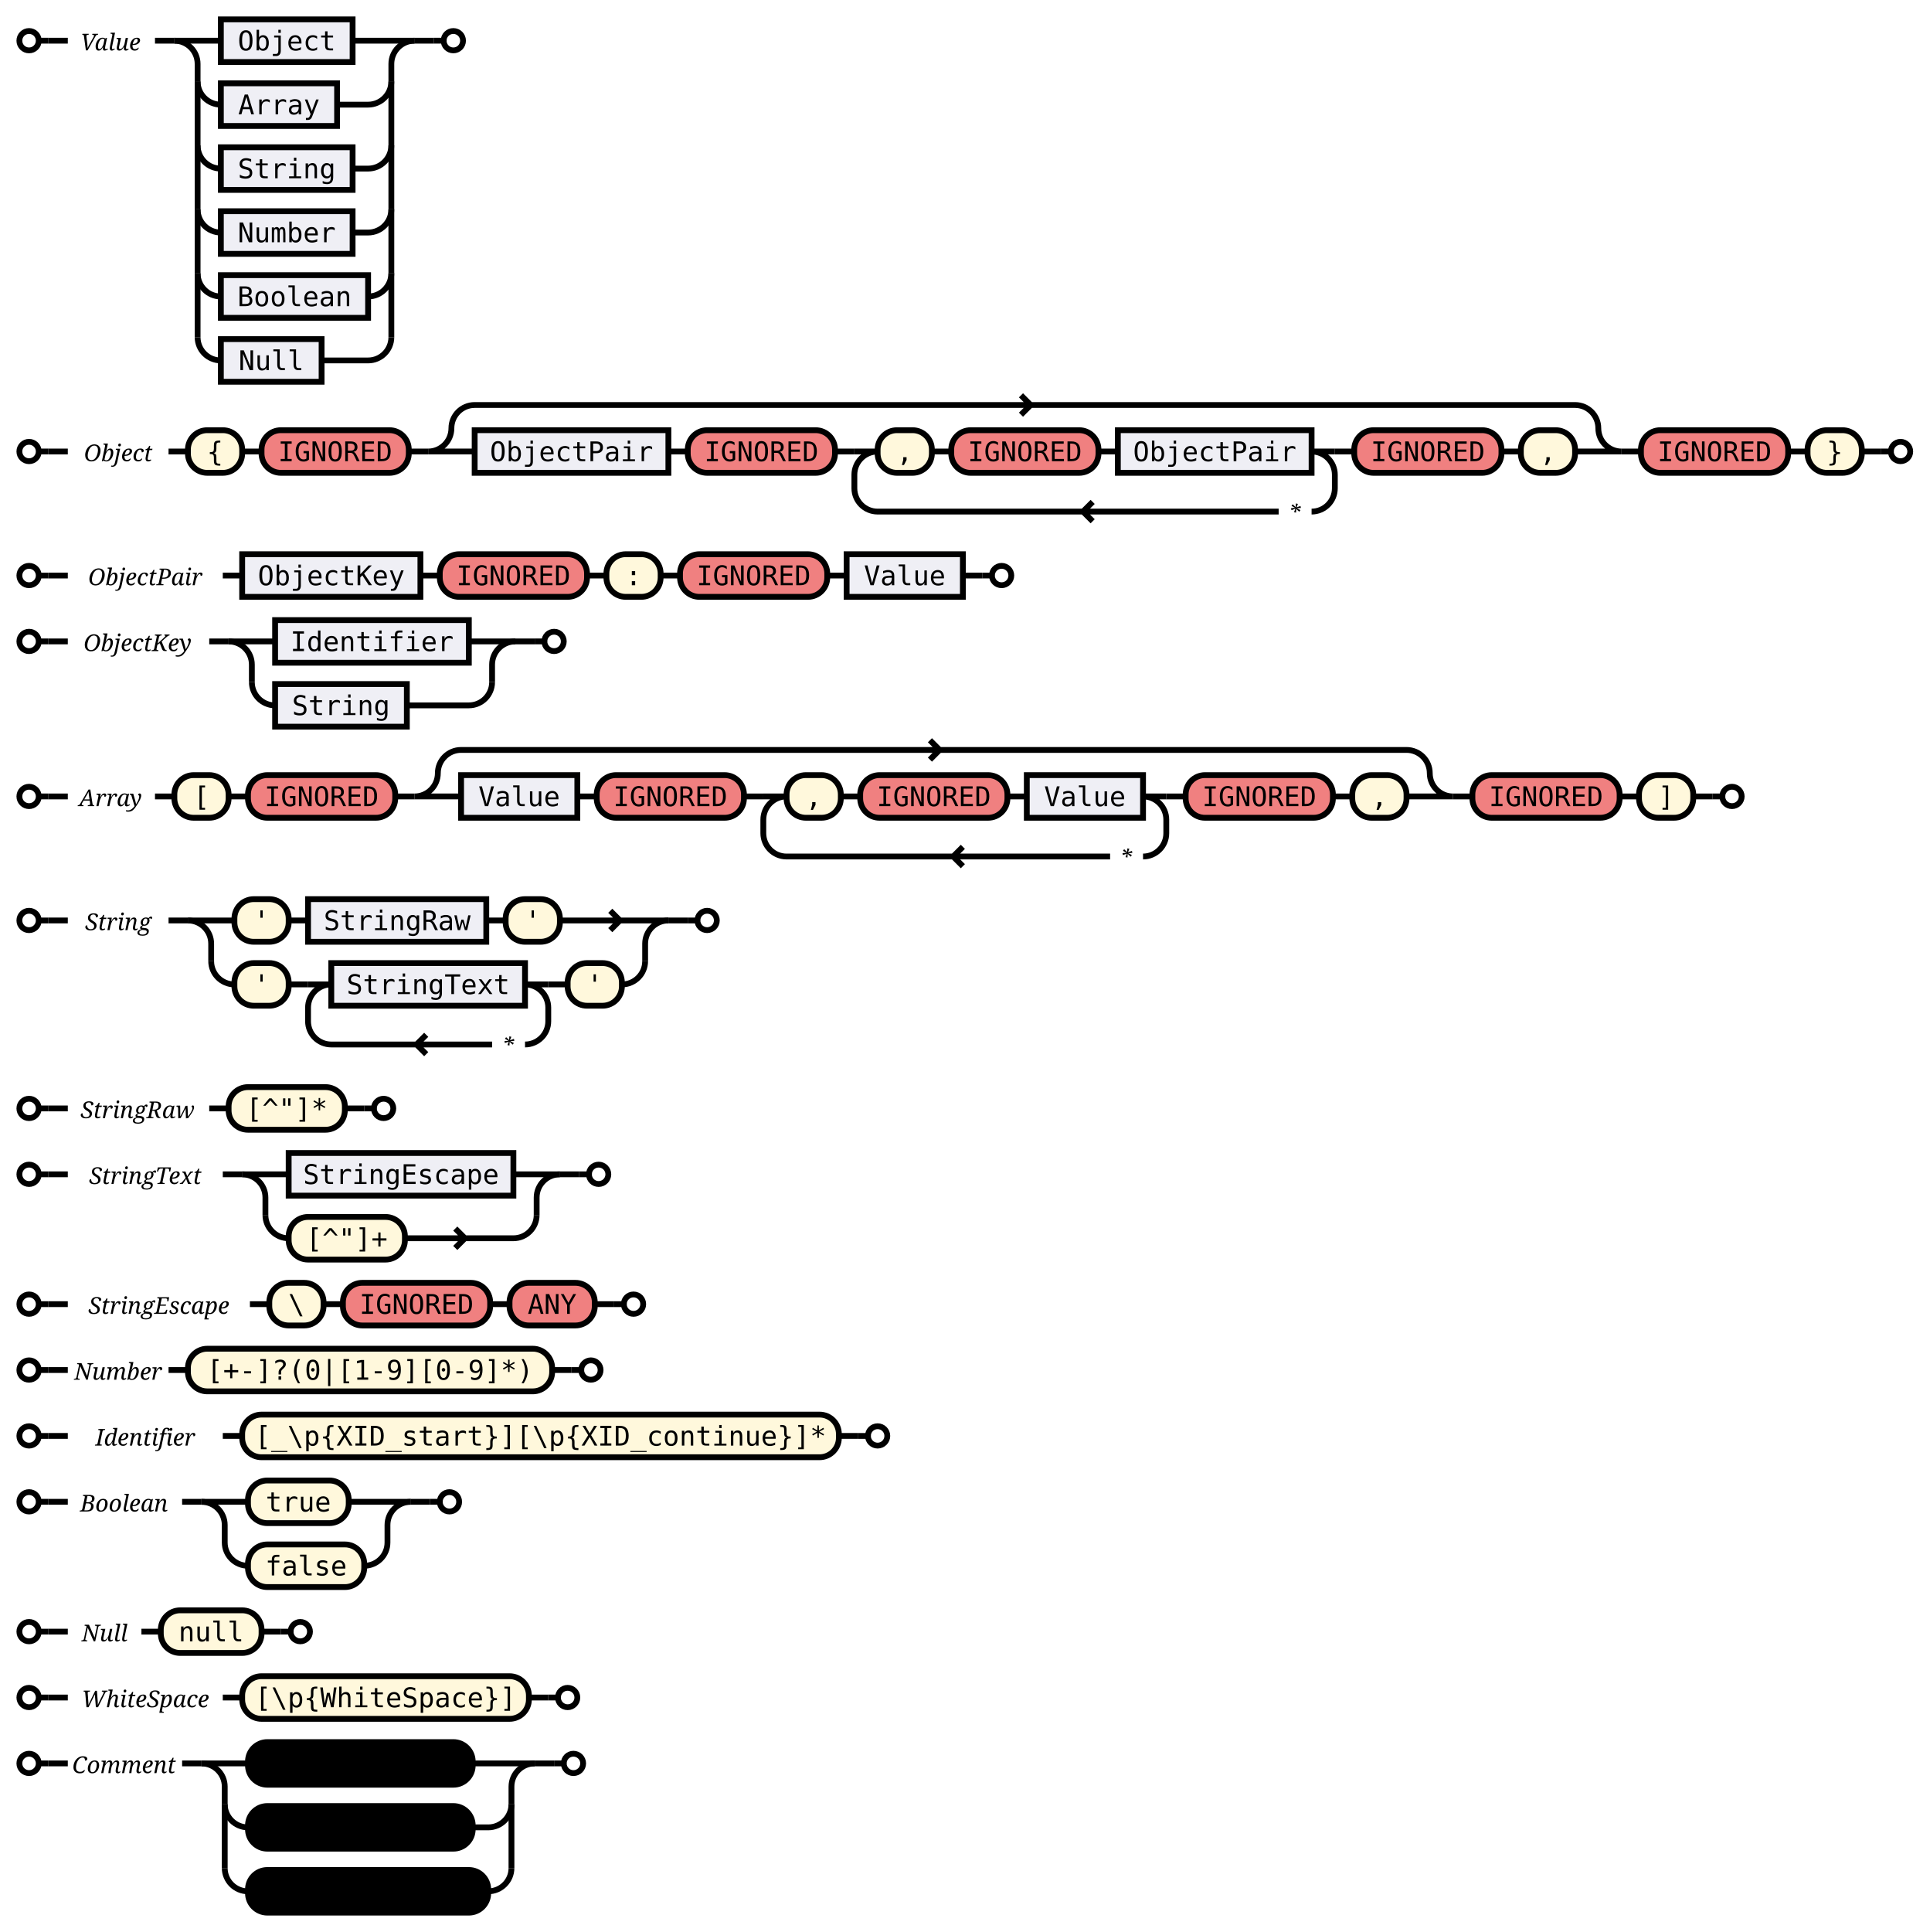
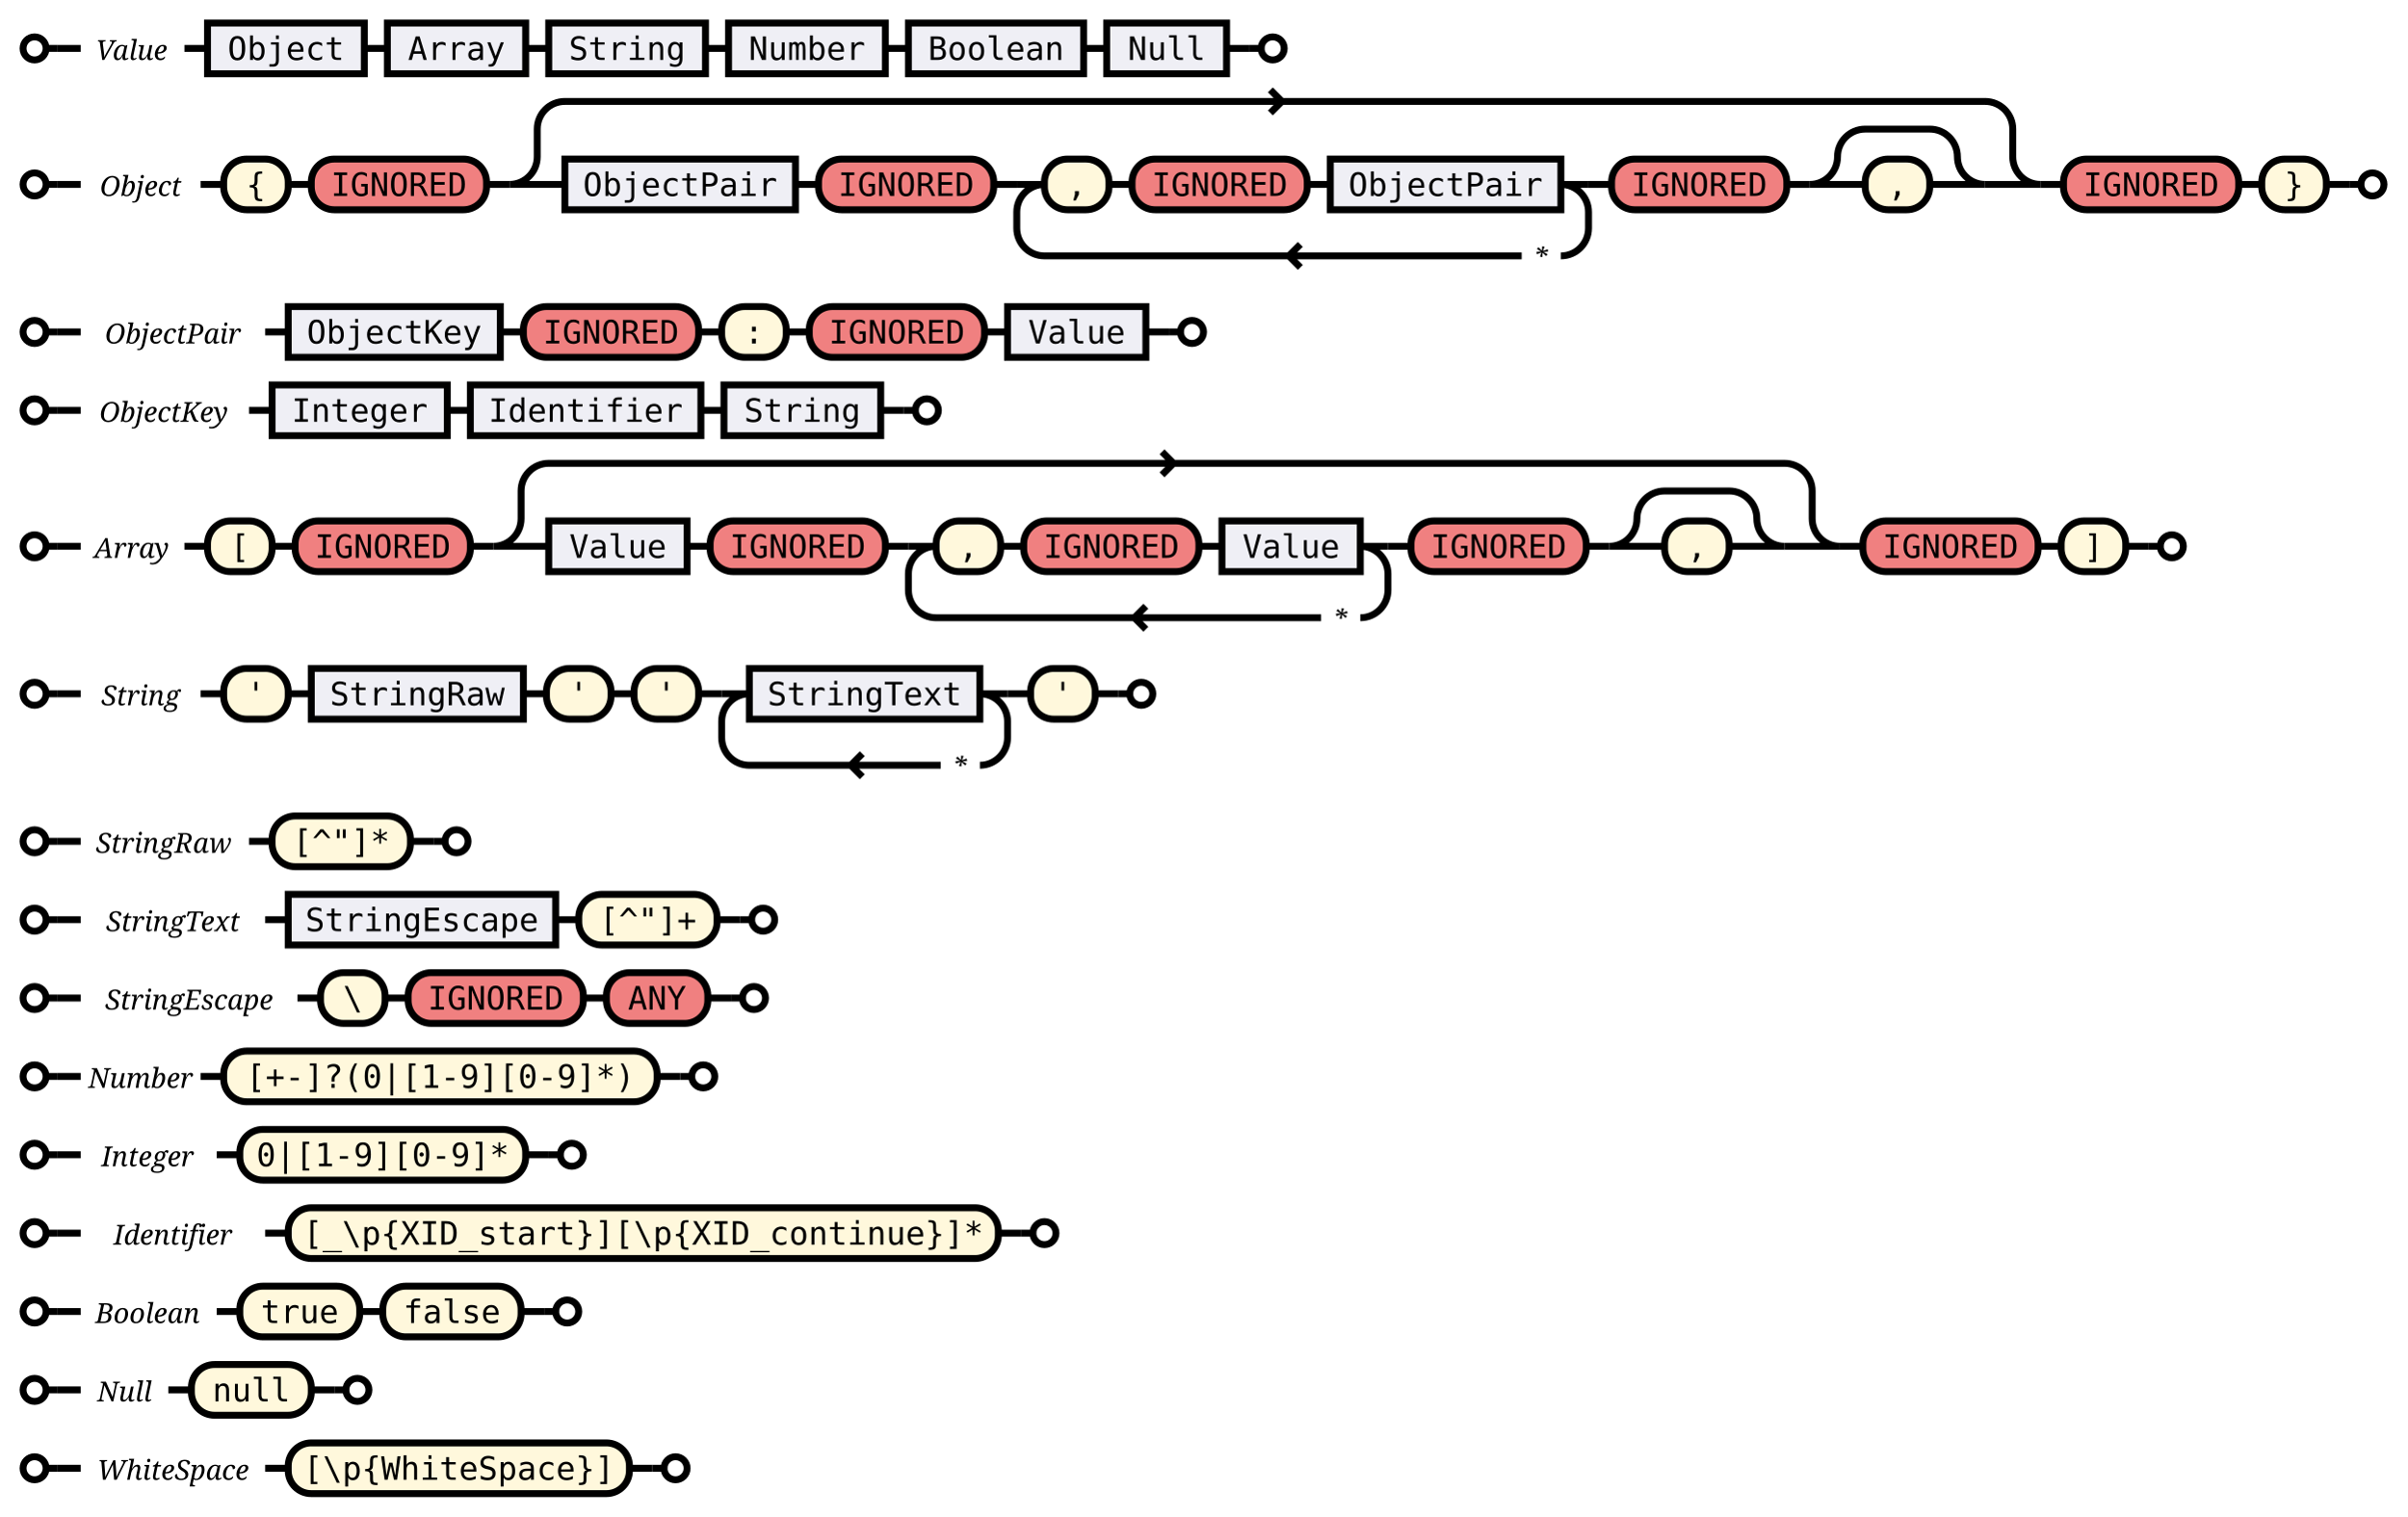
- <svg xmlns="http://www.w3.org/2000/svg" xmlns:xlink="http://www.w3.org/1999/xlink" class="railroad" viewBox="0 0 996 997">
+ <svg xmlns="http://www.w3.org/2000/svg" xmlns:xlink="http://www.w3.org/1999/xlink" class="railroad" viewBox="0 0 1044 658">
  <style type="text/css">
svg.railroad {
    background-color: hsl(30, 20%, 95%);
    background-size: 15px 15px;
    background-image: linear-gradient(to right, rgba(30, 30, 30, .05) 1px, transparent 1px),
    linear-gradient(to bottom, rgba(30, 30, 30, .05) 1px, transparent 1px);
}

svg.railroad path {
    stroke-width: 3px;
    stroke: black;
    fill: transparent;
}

svg.railroad .debug {
    stroke-width: 1px;
    stroke: red;
}

svg.railroad text {
    font-size: 14px;
    font-family: monospace;
    text-anchor: middle;
}

svg.railroad .nonterminal text {
    font-weight: bold;
}

svg.railroad text.comment {
    font-family: serif;
    font-style: italic;
    font-size: 12px;
}

svg.railroad rect {
    stroke-width: 3px;
    stroke: black;
}

svg.railroad g.labeledbox &gt; rect {
    stroke-width: 1px;
    stroke: grey;
    stroke-dasharray: 5px;
    fill: rgba(90, 90, 150, .1);
}

svg.railroad .symbol &gt; rect {
    fill: rgba(90, 90, 150, .1);
}

svg.railroad .regex &gt; rect {
    fill: honeydew;
}

svg.railroad .string &gt; rect {
    fill: cornsilk;
}

svg.railroad .character &gt; rect {
    fill: lightcoral;
}
</style>
  <g class="verticalgrid">
    <g class="sequence">
      <path d=" M 10 21 a 5 5 0 0 1 5 -5 a 5 5 0 0 1 5 5 a 5 5 0 0 1 -5 5 a 5 5 0 0 1 -5 -5 m 10 0 h 5" />
      <text class="comment" id="Value" x="57" y="26">
Value</text>
-       <g class="choice">
-         <path d=" M 90 21 h 24 m 68 0 h 32" />
+       <g class="sequence">
        <a class="link" xlink:href="#Object">
          <g class="symbol">
-             <rect height="22" width="68" x="114" y="10" />
-             <text x="148" y="26">
+             <rect height="22" width="68" x="90" y="10" />
+             <text x="124" y="26">
Object</text>
          </g>
        </a>
-         <path d=" M 90 21 a 12 12 0 0 1 12 12 v 9 m 100 0 v -9 a 12 12 0 0 1 12 -12" />
-         <path d=" M 102 42 v 33 m 100 0 v -33" />
-         <path d=" M 102 75 v 33 m 100 0 v -33" />
-         <path d=" M 102 108 v 33 m 100 0 v -33" />
-         <path d=" M 102 141 v 33 m 100 0 v -33" />
-         <path d=" M 102 42 v 0 a 12 12 0 0 0 12 12 m 60 0 h 16 a 12 12 0 0 0 12 -12 v 0" />
        <a class="link" xlink:href="#Array">
          <g class="symbol">
-             <rect height="22" width="60" x="114" y="43" />
-             <text x="144" y="59">
+             <rect height="22" width="60" x="168" y="10" />
+             <text x="198" y="26">
Array</text>
          </g>
        </a>
-         <path d=" M 102 75 v 0 a 12 12 0 0 0 12 12 m 68 0 h 8 a 12 12 0 0 0 12 -12 v 0" />
        <a class="link" xlink:href="#String">
          <g class="symbol">
-             <rect height="22" width="68" x="114" y="76" />
-             <text x="148" y="92">
+             <rect height="22" width="68" x="238" y="10" />
+             <text x="272" y="26">
String</text>
          </g>
        </a>
-         <path d=" M 102 108 v 0 a 12 12 0 0 0 12 12 m 68 0 h 8 a 12 12 0 0 0 12 -12 v 0" />
        <a class="link" xlink:href="#Number">
          <g class="symbol">
-             <rect height="22" width="68" x="114" y="109" />
-             <text x="148" y="125">
+             <rect height="22" width="68" x="316" y="10" />
+             <text x="350" y="26">
Number</text>
          </g>
        </a>
-         <path d=" M 102 141 v 0 a 12 12 0 0 0 12 12 m 76 0 h 0 a 12 12 0 0 0 12 -12 v 0" />
        <a class="link" xlink:href="#Boolean">
          <g class="symbol">
-             <rect height="22" width="76" x="114" y="142" />
-             <text x="152" y="158">
+             <rect height="22" width="76" x="394" y="10" />
+             <text x="432" y="26">
Boolean</text>
          </g>
        </a>
-         <path d=" M 102 174 v 0 a 12 12 0 0 0 12 12 m 52 0 h 24 a 12 12 0 0 0 12 -12 v 0" />
        <a class="link" xlink:href="#Null">
          <g class="symbol">
-             <rect height="22" width="52" x="114" y="175" />
-             <text x="140" y="191">
+             <rect height="22" width="52" x="480" y="10" />
+             <text x="506" y="26">
Null</text>
          </g>
        </a>
-       </g>
-       <path d=" M 224 21 h 5 a 5 5 0 0 1 5 -5 a 5 5 0 0 1 5 5 a 5 5 0 0 1 -5 5 a 5 5 0 0 1 -5 -5" />
+         <path d=" M 158 21 h 10" />
+         <path d=" M 228 21 h 10" />
+         <path d=" M 306 21 h 10" />
+         <path d=" M 384 21 h 10" />
+         <path d=" M 470 21 h 10" />
+       </g>
+       <path d=" M 542 21 h 5 a 5 5 0 0 1 5 -5 a 5 5 0 0 1 5 5 a 5 5 0 0 1 -5 5 a 5 5 0 0 1 -5 -5" />
      <path d=" M 25 21 h 10" />
      <path d=" M 80 21 h 10" />
-       <path d=" M 214 21 h 10" />
-     </g>
-     <g class="sequence">
-       <path d=" M 10 233 a 5 5 0 0 1 5 -5 a 5 5 0 0 1 5 5 a 5 5 0 0 1 -5 5 a 5 5 0 0 1 -5 -5 m 10 0 h 5" />
-       <text class="comment" id="Object" x="61" y="238">
+       <path d=" M 532 21 h 10" />
+     </g>
+     <g class="sequence">
+       <path d=" M 10 80 a 5 5 0 0 1 5 -5 a 5 5 0 0 1 5 5 a 5 5 0 0 1 -5 5 a 5 5 0 0 1 -5 -5 m 10 0 h 5" />
+       <text class="comment" id="Object" x="61" y="85">
Object</text>
      <g class="sequence">
        <g class="string">
-           <rect height="22" rx="10" ry="10" width="28" x="97" y="222" />
-           <text x="111" y="238">
+           <rect height="22" rx="10" ry="10" width="28" x="97" y="69" />
+           <text x="111" y="85">
{</text>
        </g>
        <g class="character">
-           <rect height="22" rx="10" ry="10" width="76" x="135" y="222" />
-           <text x="173" y="238">
+           <rect height="22" rx="10" ry="10" width="76" x="135" y="69" />
+           <text x="173" y="85">
IGNORED</text>
        </g>
        <g class="optional">
-           <path d=" M 221 233 h 24 m -24 0 a 12 12 0 0 0 12 -12 v 0 a 12 12 0 0 1 12 -12 h 568 m -281 0 l -5 -5 m 0 10 l 5 -5 m 281 0 a 12 12 0 0 1 12 12 v 0 a 12 12 0 0 0 12 12 h -24" />
+           <path d=" M 221 80 h 24 m -24 0 a 12 12 0 0 0 12 -12 v -12 a 12 12 0 0 1 12 -12 h 616 m -305 0 l -5 -5 m 0 10 l 5 -5 m 305 0 a 12 12 0 0 1 12 12 v 12 a 12 12 0 0 0 12 12 h -24" />
          <g class="sequence">
            <a class="link" xlink:href="#ObjectPair">
              <g class="symbol">
-                 <rect height="22" width="100" x="245" y="222" />
-                 <text x="295" y="238">
+                 <rect height="22" width="100" x="245" y="69" />
+                 <text x="295" y="85">
ObjectPair</text>
              </g>
            </a>
            <g class="character">
-               <rect height="22" rx="10" ry="10" width="76" x="355" y="222" />
-               <text x="393" y="238">
+               <rect height="22" rx="10" ry="10" width="76" x="355" y="69" />
+               <text x="393" y="85">
IGNORED</text>
            </g>
            <g class="repeat">
-               <path d=" M 441 233 h 12 m 224 0 h 12 m -12 0 a 12 12 0 0 1 12 12 v 7 a 12 12 0 0 1 -12 12 m -17 0 h -207 m 106 0 l 5 -5 m 0 10 l -5 -5 m -106 0 a 12 12 0 0 1 -12 -12 v -7 a 12 12 0 0 1 12 -12" />
-               <text class="comment" x="668" y="269">
+               <path d=" M 441 80 h 12 m 224 0 h 12 m -12 0 a 12 12 0 0 1 12 12 v 7 a 12 12 0 0 1 -12 12 m -17 0 h -207 m 106 0 l 5 -5 m 0 10 l -5 -5 m -106 0 a 12 12 0 0 1 -12 -12 v -7 a 12 12 0 0 1 12 -12" />
+               <text class="comment" x="668" y="116">
*</text>
              <g class="sequence">
-                 <g class="sequence">
-                   <g class="string">
-                     <rect height="22" rx="10" ry="10" width="28" x="453" y="222" />
-                     <text x="467" y="238">
+                 <g class="string">
+                   <rect height="22" rx="10" ry="10" width="28" x="453" y="69" />
+                   <text x="467" y="85">
,</text>
-                   </g>
-                   <g class="character">
-                     <rect height="22" rx="10" ry="10" width="76" x="491" y="222" />
-                     <text x="529" y="238">
- IGNORED</text>
-                   </g>
-                   <path d=" M 481 233 h 10" />
+                 </g>
+                 <g class="character">
+                   <rect height="22" rx="10" ry="10" width="76" x="491" y="69" />
+                   <text x="529" y="85">
+ IGNORED</text>
                </g>
                <a class="link" xlink:href="#ObjectPair">
                  <g class="symbol">
-                     <rect height="22" width="100" x="577" y="222" />
-                     <text x="627" y="238">
+                     <rect height="22" width="100" x="577" y="69" />
+                     <text x="627" y="85">
ObjectPair</text>
                  </g>
                </a>
-                 <path d=" M 567 233 h 10" />
+                 <path d=" M 481 80 h 10" />
+                 <path d=" M 567 80 h 10" />
              </g>
            </g>
            <g class="character">
-               <rect height="22" rx="10" ry="10" width="76" x="699" y="222" />
-               <text x="737" y="238">
- IGNORED</text>
-             </g>
-             <g class="string">
-               <rect height="22" rx="10" ry="10" width="28" x="785" y="222" />
-               <text x="799" y="238">
+               <rect height="22" rx="10" ry="10" width="76" x="699" y="69" />
+               <text x="737" y="85">
+ IGNORED</text>
+             </g>
+             <g class="optional">
+               <path d=" M 785 80 h 24 m -24 0 a 12 12 0 0 0 12 -12 v 0 a 12 12 0 0 1 12 -12 h 28 a 12 12 0 0 1 12 12 v 0 a 12 12 0 0 0 12 12 h -24" />
+               <g class="string">
+                 <rect height="22" rx="10" ry="10" width="28" x="809" y="69" />
+                 <text x="823" y="85">
,</text>
-             </g>
-             <path d=" M 345 233 h 10" />
-             <path d=" M 431 233 h 10" />
-             <path d=" M 689 233 h 10" />
-             <path d=" M 775 233 h 10" />
-           </g>
-         </g>
-         <g class="character">
-           <rect height="22" rx="10" ry="10" width="76" x="847" y="222" />
-           <text x="885" y="238">
- IGNORED</text>
-         </g>
-         <g class="string">
-           <rect height="22" rx="10" ry="10" width="28" x="933" y="222" />
-           <text x="947" y="238">
+               </g>
+             </g>
+             <path d=" M 345 80 h 10" />
+             <path d=" M 431 80 h 10" />
+             <path d=" M 689 80 h 10" />
+             <path d=" M 775 80 h 10" />
+           </g>
+         </g>
+         <g class="character">
+           <rect height="22" rx="10" ry="10" width="76" x="895" y="69" />
+           <text x="933" y="85">
+ IGNORED</text>
+         </g>
+         <g class="string">
+           <rect height="22" rx="10" ry="10" width="28" x="981" y="69" />
+           <text x="995" y="85">
}</text>
        </g>
-         <path d=" M 125 233 h 10" />
-         <path d=" M 211 233 h 10" />
-         <path d=" M 837 233 h 10" />
-         <path d=" M 923 233 h 10" />
-       </g>
-       <path d=" M 971 233 h 5 a 5 5 0 0 1 5 -5 a 5 5 0 0 1 5 5 a 5 5 0 0 1 -5 5 a 5 5 0 0 1 -5 -5" />
-       <path d=" M 25 233 h 10" />
-       <path d=" M 87 233 h 10" />
-       <path d=" M 961 233 h 10" />
-     </g>
-     <g class="sequence">
-       <path d=" M 10 297 a 5 5 0 0 1 5 -5 a 5 5 0 0 1 5 5 a 5 5 0 0 1 -5 5 a 5 5 0 0 1 -5 -5 m 10 0 h 5" />
-       <text class="comment" id="ObjectPair" x="75" y="302">
+         <path d=" M 125 80 h 10" />
+         <path d=" M 211 80 h 10" />
+         <path d=" M 885 80 h 10" />
+         <path d=" M 971 80 h 10" />
+       </g>
+       <path d=" M 1019 80 h 5 a 5 5 0 0 1 5 -5 a 5 5 0 0 1 5 5 a 5 5 0 0 1 -5 5 a 5 5 0 0 1 -5 -5" />
+       <path d=" M 25 80 h 10" />
+       <path d=" M 87 80 h 10" />
+       <path d=" M 1009 80 h 10" />
+     </g>
+     <g class="sequence">
+       <path d=" M 10 144 a 5 5 0 0 1 5 -5 a 5 5 0 0 1 5 5 a 5 5 0 0 1 -5 5 a 5 5 0 0 1 -5 -5 m 10 0 h 5" />
+       <text class="comment" id="ObjectPair" x="75" y="149">
ObjectPair</text>
      <g class="sequence">
-         <g class="sequence">
-           <a class="link" xlink:href="#ObjectKey">
-             <g class="symbol">
-               <rect height="22" width="92" x="125" y="286" />
-               <text x="171" y="302">
+         <a class="link" xlink:href="#ObjectKey">
+           <g class="symbol">
+             <rect height="22" width="92" x="125" y="133" />
+             <text x="171" y="149">
ObjectKey</text>
-             </g>
-           </a>
-           <g class="character">
-             <rect height="22" rx="10" ry="10" width="76" x="227" y="286" />
-             <text x="265" y="302">
- IGNORED</text>
-           </g>
-           <g class="string">
-             <rect height="22" rx="10" ry="10" width="28" x="313" y="286" />
-             <text x="327" y="302">
+           </g>
+         </a>
+         <g class="character">
+           <rect height="22" rx="10" ry="10" width="76" x="227" y="133" />
+           <text x="265" y="149">
+ IGNORED</text>
+         </g>
+         <g class="string">
+           <rect height="22" rx="10" ry="10" width="28" x="313" y="133" />
+           <text x="327" y="149">
:</text>
-           </g>
-           <g class="character">
-             <rect height="22" rx="10" ry="10" width="76" x="351" y="286" />
-             <text x="389" y="302">
- IGNORED</text>
-           </g>
-           <path d=" M 217 297 h 10" />
-           <path d=" M 303 297 h 10" />
-           <path d=" M 341 297 h 10" />
+         </g>
+         <g class="character">
+           <rect height="22" rx="10" ry="10" width="76" x="351" y="133" />
+           <text x="389" y="149">
+ IGNORED</text>
        </g>
        <a class="link" xlink:href="#Value">
          <g class="symbol">
-             <rect height="22" width="60" x="437" y="286" />
-             <text x="467" y="302">
+             <rect height="22" width="60" x="437" y="133" />
+             <text x="467" y="149">
Value</text>
          </g>
        </a>
-         <path d=" M 427 297 h 10" />
-       </g>
-       <path d=" M 507 297 h 5 a 5 5 0 0 1 5 -5 a 5 5 0 0 1 5 5 a 5 5 0 0 1 -5 5 a 5 5 0 0 1 -5 -5" />
-       <path d=" M 25 297 h 10" />
-       <path d=" M 115 297 h 10" />
-       <path d=" M 497 297 h 10" />
-     </g>
-     <g class="sequence">
-       <path d=" M 10 331 a 5 5 0 0 1 5 -5 a 5 5 0 0 1 5 5 a 5 5 0 0 1 -5 5 a 5 5 0 0 1 -5 -5 m 10 0 h 5" />
-       <text class="comment" id="ObjectKey" x="71" y="336">
+         <path d=" M 217 144 h 10" />
+         <path d=" M 303 144 h 10" />
+         <path d=" M 341 144 h 10" />
+         <path d=" M 427 144 h 10" />
+       </g>
+       <path d=" M 507 144 h 5 a 5 5 0 0 1 5 -5 a 5 5 0 0 1 5 5 a 5 5 0 0 1 -5 5 a 5 5 0 0 1 -5 -5" />
+       <path d=" M 25 144 h 10" />
+       <path d=" M 115 144 h 10" />
+       <path d=" M 497 144 h 10" />
+     </g>
+     <g class="sequence">
+       <path d=" M 10 178 a 5 5 0 0 1 5 -5 a 5 5 0 0 1 5 5 a 5 5 0 0 1 -5 5 a 5 5 0 0 1 -5 -5 m 10 0 h 5" />
+       <text class="comment" id="ObjectKey" x="71" y="183">
ObjectKey</text>
-       <g class="choice">
-         <path d=" M 118 331 h 24 m 100 0 h 24" />
+       <g class="sequence">
+         <a class="link" xlink:href="#Integer">
+           <g class="symbol">
+             <rect height="22" width="76" x="118" y="167" />
+             <text x="156" y="183">
+                     Integer
+                 </text>
+           </g>
+         </a>
        <a class="link" xlink:href="#Identifier">
          <g class="symbol">
-             <rect height="22" width="100" x="142" y="320" />
-             <text x="192" y="336">
+             <rect height="22" width="100" x="204" y="167" />
+             <text x="254" y="183">
Identifier</text>
          </g>
        </a>
-         <path d=" M 118 331 a 12 12 0 0 1 12 12 v 9 m 124 0 v -9 a 12 12 0 0 1 12 -12" />
-         <path d=" M 130 352 v 0 a 12 12 0 0 0 12 12 m 68 0 h 32 a 12 12 0 0 0 12 -12 v 0" />
        <a class="link" xlink:href="#String">
          <g class="symbol">
-             <rect height="22" width="68" x="142" y="353" />
-             <text x="176" y="369">
+             <rect height="22" width="68" x="314" y="167" />
+             <text x="348" y="183">
String</text>
          </g>
        </a>
-       </g>
-       <path d=" M 276 331 h 5 a 5 5 0 0 1 5 -5 a 5 5 0 0 1 5 5 a 5 5 0 0 1 -5 5 a 5 5 0 0 1 -5 -5" />
-       <path d=" M 25 331 h 10" />
-       <path d=" M 108 331 h 10" />
-       <path d=" M 266 331 h 10" />
-     </g>
-     <g class="sequence">
-       <path d=" M 10 411 a 5 5 0 0 1 5 -5 a 5 5 0 0 1 5 5 a 5 5 0 0 1 -5 5 a 5 5 0 0 1 -5 -5 m 10 0 h 5" />
-       <text class="comment" id="Array" x="57" y="416">
+         <path d=" M 194 178 h 10" />
+         <path d=" M 304 178 h 10" />
+       </g>
+       <path d=" M 392 178 h 5 a 5 5 0 0 1 5 -5 a 5 5 0 0 1 5 5 a 5 5 0 0 1 -5 5 a 5 5 0 0 1 -5 -5" />
+       <path d=" M 25 178 h 10" />
+       <path d=" M 108 178 h 10" />
+       <path d=" M 382 178 h 10" />
+     </g>
+     <g class="sequence">
+       <path d=" M 10 237 a 5 5 0 0 1 5 -5 a 5 5 0 0 1 5 5 a 5 5 0 0 1 -5 5 a 5 5 0 0 1 -5 -5 m 10 0 h 5" />
+       <text class="comment" id="Array" x="57" y="242">
Array</text>
      <g class="sequence">
        <g class="string">
-           <rect height="22" rx="10" ry="10" width="28" x="90" y="400" />
-           <text x="104" y="416">
+           <rect height="22" rx="10" ry="10" width="28" x="90" y="226" />
+           <text x="104" y="242">
[</text>
        </g>
        <g class="character">
-           <rect height="22" rx="10" ry="10" width="76" x="128" y="400" />
-           <text x="166" y="416">
+           <rect height="22" rx="10" ry="10" width="76" x="128" y="226" />
+           <text x="166" y="242">
IGNORED</text>
        </g>
        <g class="optional">
-           <path d=" M 214 411 h 24 m -24 0 a 12 12 0 0 0 12 -12 v 0 a 12 12 0 0 1 12 -12 h 488 m -241 0 l -5 -5 m 0 10 l 5 -5 m 241 0 a 12 12 0 0 1 12 12 v 0 a 12 12 0 0 0 12 12 h -24" />
+           <path d=" M 214 237 h 24 m -24 0 a 12 12 0 0 0 12 -12 v -12 a 12 12 0 0 1 12 -12 h 536 m -265 0 l -5 -5 m 0 10 l 5 -5 m 265 0 a 12 12 0 0 1 12 12 v 12 a 12 12 0 0 0 12 12 h -24" />
          <g class="sequence">
            <a class="link" xlink:href="#Value">
              <g class="symbol">
-                 <rect height="22" width="60" x="238" y="400" />
-                 <text x="268" y="416">
+                 <rect height="22" width="60" x="238" y="226" />
+                 <text x="268" y="242">
Value</text>
              </g>
            </a>
            <g class="character">
-               <rect height="22" rx="10" ry="10" width="76" x="308" y="400" />
-               <text x="346" y="416">
+               <rect height="22" rx="10" ry="10" width="76" x="308" y="226" />
+               <text x="346" y="242">
IGNORED</text>
            </g>
            <g class="repeat">
-               <path d=" M 394 411 h 12 m 184 0 h 12 m -12 0 a 12 12 0 0 1 12 12 v 7 a 12 12 0 0 1 -12 12 m -17 0 h -167 m 86 0 l 5 -5 m 0 10 l -5 -5 m -86 0 a 12 12 0 0 1 -12 -12 v -7 a 12 12 0 0 1 12 -12" />
-               <text class="comment" x="581" y="447">
+               <path d=" M 394 237 h 12 m 184 0 h 12 m -12 0 a 12 12 0 0 1 12 12 v 7 a 12 12 0 0 1 -12 12 m -17 0 h -167 m 86 0 l 5 -5 m 0 10 l -5 -5 m -86 0 a 12 12 0 0 1 -12 -12 v -7 a 12 12 0 0 1 12 -12" />
+               <text class="comment" x="581" y="273">
*</text>
              <g class="sequence">
-                 <g class="sequence">
-                   <g class="string">
-                     <rect height="22" rx="10" ry="10" width="28" x="406" y="400" />
-                     <text x="420" y="416">
+                 <g class="string">
+                   <rect height="22" rx="10" ry="10" width="28" x="406" y="226" />
+                   <text x="420" y="242">
,</text>
-                   </g>
-                   <g class="character">
-                     <rect height="22" rx="10" ry="10" width="76" x="444" y="400" />
-                     <text x="482" y="416">
- IGNORED</text>
-                   </g>
-                   <path d=" M 434 411 h 10" />
+                 </g>
+                 <g class="character">
+                   <rect height="22" rx="10" ry="10" width="76" x="444" y="226" />
+                   <text x="482" y="242">
+ IGNORED</text>
                </g>
                <a class="link" xlink:href="#Value">
                  <g class="symbol">
-                     <rect height="22" width="60" x="530" y="400" />
-                     <text x="560" y="416">
+                     <rect height="22" width="60" x="530" y="226" />
+                     <text x="560" y="242">
Value</text>
                  </g>
                </a>
-                 <path d=" M 520 411 h 10" />
+                 <path d=" M 434 237 h 10" />
+                 <path d=" M 520 237 h 10" />
              </g>
            </g>
            <g class="character">
-               <rect height="22" rx="10" ry="10" width="76" x="612" y="400" />
-               <text x="650" y="416">
- IGNORED</text>
-             </g>
-             <g class="string">
-               <rect height="22" rx="10" ry="10" width="28" x="698" y="400" />
-               <text x="712" y="416">
+               <rect height="22" rx="10" ry="10" width="76" x="612" y="226" />
+               <text x="650" y="242">
+ IGNORED</text>
+             </g>
+             <g class="optional">
+               <path d=" M 698 237 h 24 m -24 0 a 12 12 0 0 0 12 -12 v 0 a 12 12 0 0 1 12 -12 h 28 a 12 12 0 0 1 12 12 v 0 a 12 12 0 0 0 12 12 h -24" />
+               <g class="string">
+                 <rect height="22" rx="10" ry="10" width="28" x="722" y="226" />
+                 <text x="736" y="242">
,</text>
-             </g>
-             <path d=" M 298 411 h 10" />
-             <path d=" M 384 411 h 10" />
-             <path d=" M 602 411 h 10" />
-             <path d=" M 688 411 h 10" />
-           </g>
-         </g>
-         <g class="character">
-           <rect height="22" rx="10" ry="10" width="76" x="760" y="400" />
-           <text x="798" y="416">
- IGNORED</text>
-         </g>
-         <g class="string">
-           <rect height="22" rx="10" ry="10" width="28" x="846" y="400" />
-           <text x="860" y="416">
+               </g>
+             </g>
+             <path d=" M 298 237 h 10" />
+             <path d=" M 384 237 h 10" />
+             <path d=" M 602 237 h 10" />
+             <path d=" M 688 237 h 10" />
+           </g>
+         </g>
+         <g class="character">
+           <rect height="22" rx="10" ry="10" width="76" x="808" y="226" />
+           <text x="846" y="242">
+ IGNORED</text>
+         </g>
+         <g class="string">
+           <rect height="22" rx="10" ry="10" width="28" x="894" y="226" />
+           <text x="908" y="242">
]</text>
        </g>
-         <path d=" M 118 411 h 10" />
-         <path d=" M 204 411 h 10" />
-         <path d=" M 750 411 h 10" />
-         <path d=" M 836 411 h 10" />
-       </g>
-       <path d=" M 884 411 h 5 a 5 5 0 0 1 5 -5 a 5 5 0 0 1 5 5 a 5 5 0 0 1 -5 5 a 5 5 0 0 1 -5 -5" />
-       <path d=" M 25 411 h 10" />
-       <path d=" M 80 411 h 10" />
-       <path d=" M 874 411 h 10" />
-     </g>
-     <g class="sequence">
-       <path d=" M 10 475 a 5 5 0 0 1 5 -5 a 5 5 0 0 1 5 5 a 5 5 0 0 1 -5 5 a 5 5 0 0 1 -5 -5 m 10 0 h 5" />
-       <text class="comment" id="String" x="61" y="480">
+         <path d=" M 118 237 h 10" />
+         <path d=" M 204 237 h 10" />
+         <path d=" M 798 237 h 10" />
+         <path d=" M 884 237 h 10" />
+       </g>
+       <path d=" M 932 237 h 5 a 5 5 0 0 1 5 -5 a 5 5 0 0 1 5 5 a 5 5 0 0 1 -5 5 a 5 5 0 0 1 -5 -5" />
+       <path d=" M 25 237 h 10" />
+       <path d=" M 80 237 h 10" />
+       <path d=" M 922 237 h 10" />
+     </g>
+     <g class="sequence">
+       <path d=" M 10 301 a 5 5 0 0 1 5 -5 a 5 5 0 0 1 5 5 a 5 5 0 0 1 -5 5 a 5 5 0 0 1 -5 -5 m 10 0 h 5" />
+       <text class="comment" id="String" x="61" y="306">
String</text>
-       <g class="choice">
-         <path d=" M 97 475 h 24 m 168 0 h 56 m -25 0 l -5 -5 m 0 10 l 5 -5 m 25 0" />
+       <g class="sequence">
        <g class="sequence">
          <g class="string">
-             <rect height="22" rx="10" ry="10" width="28" x="121" y="464" />
-             <text x="135" y="480">
+             <rect height="22" rx="10" ry="10" width="28" x="97" y="290" />
+             <text x="111" y="306">
'</text>
          </g>
          <a class="link" xlink:href="#StringRaw">
            <g class="symbol">
-               <rect height="22" width="92" x="159" y="464" />
-               <text x="205" y="480">
+               <rect height="22" width="92" x="135" y="290" />
+               <text x="181" y="306">
StringRaw</text>
            </g>
          </a>
          <g class="string">
-             <rect height="22" rx="10" ry="10" width="28" x="261" y="464" />
-             <text x="275" y="480">
+             <rect height="22" rx="10" ry="10" width="28" x="237" y="290" />
+             <text x="251" y="306">
'</text>
          </g>
-           <path d=" M 149 475 h 10" />
-           <path d=" M 251 475 h 10" />
-         </g>
-         <path d=" M 97 475 a 12 12 0 0 1 12 12 v 9 m 224 0 v -9 a 12 12 0 0 1 12 -12" />
-         <path d=" M 109 496 v 0 a 12 12 0 0 0 12 12 m 200 0 h 0 a 12 12 0 0 0 12 -12 v 0" />
+           <path d=" M 125 301 h 10" />
+           <path d=" M 227 301 h 10" />
+         </g>
        <g class="sequence">
          <g class="string">
-             <rect height="22" rx="10" ry="10" width="28" x="121" y="497" />
-             <text x="135" y="513">
+             <rect height="22" rx="10" ry="10" width="28" x="275" y="290" />
+             <text x="289" y="306">
'</text>
          </g>
          <g class="repeat">
-             <path d=" M 159 508 h 12 m 100 0 h 12 m -12 0 a 12 12 0 0 1 12 12 v 7 a 12 12 0 0 1 -12 12 m -17 0 h -83 m 44 0 l 5 -5 m 0 10 l -5 -5 m -44 0 a 12 12 0 0 1 -12 -12 v -7 a 12 12 0 0 1 12 -12" />
-             <text class="comment" x="262" y="544">
+             <path d=" M 313 301 h 12 m 100 0 h 12 m -12 0 a 12 12 0 0 1 12 12 v 7 a 12 12 0 0 1 -12 12 m -17 0 h -83 m 44 0 l 5 -5 m 0 10 l -5 -5 m -44 0 a 12 12 0 0 1 -12 -12 v -7 a 12 12 0 0 1 12 -12" />
+             <text class="comment" x="416" y="337">
*</text>
            <a class="link" xlink:href="#StringText">
              <g class="symbol">
-                 <rect height="22" width="100" x="171" y="497" />
-                 <text x="221" y="513">
+                 <rect height="22" width="100" x="325" y="290" />
+                 <text x="375" y="306">
StringText</text>
              </g>
            </a>
          </g>
          <g class="string">
-             <rect height="22" rx="10" ry="10" width="28" x="293" y="497" />
-             <text x="307" y="513">
+             <rect height="22" rx="10" ry="10" width="28" x="447" y="290" />
+             <text x="461" y="306">
'</text>
          </g>
-           <path d=" M 149 508 h 10" />
-           <path d=" M 283 508 h 10" />
-         </g>
-       </g>
-       <path d=" M 355 475 h 5 a 5 5 0 0 1 5 -5 a 5 5 0 0 1 5 5 a 5 5 0 0 1 -5 5 a 5 5 0 0 1 -5 -5" />
-       <path d=" M 25 475 h 10" />
-       <path d=" M 87 475 h 10" />
-       <path d=" M 345 475 h 10" />
-     </g>
-     <g class="sequence">
-       <path d=" M 10 572 a 5 5 0 0 1 5 -5 a 5 5 0 0 1 5 5 a 5 5 0 0 1 -5 5 a 5 5 0 0 1 -5 -5 m 10 0 h 5" />
-       <text class="comment" id="StringRaw" x="71" y="577">
+           <path d=" M 303 301 h 10" />
+           <path d=" M 437 301 h 10" />
+         </g>
+         <path d=" M 265 301 h 10" />
+       </g>
+       <path d=" M 485 301 h 5 a 5 5 0 0 1 5 -5 a 5 5 0 0 1 5 5 a 5 5 0 0 1 -5 5 a 5 5 0 0 1 -5 -5" />
+       <path d=" M 25 301 h 10" />
+       <path d=" M 87 301 h 10" />
+       <path d=" M 475 301 h 10" />
+     </g>
+     <g class="sequence">
+       <path d=" M 10 365 a 5 5 0 0 1 5 -5 a 5 5 0 0 1 5 5 a 5 5 0 0 1 -5 5 a 5 5 0 0 1 -5 -5 m 10 0 h 5" />
+       <text class="comment" id="StringRaw" x="71" y="370">
StringRaw</text>
      <g class="string">
-         <rect height="22" rx="10" ry="10" width="60" x="118" y="561" />
-         <text x="148" y="577">
+         <rect height="22" rx="10" ry="10" width="60" x="118" y="354" />
+         <text x="148" y="370">
[^"]*</text>
      </g>
-       <path d=" M 188 572 h 5 a 5 5 0 0 1 5 -5 a 5 5 0 0 1 5 5 a 5 5 0 0 1 -5 5 a 5 5 0 0 1 -5 -5" />
-       <path d=" M 25 572 h 10" />
-       <path d=" M 108 572 h 10" />
-       <path d=" M 178 572 h 10" />
-     </g>
-     <g class="sequence">
-       <path d=" M 10 606 a 5 5 0 0 1 5 -5 a 5 5 0 0 1 5 5 a 5 5 0 0 1 -5 5 a 5 5 0 0 1 -5 -5 m 10 0 h 5" />
-       <text class="comment" id="StringText" x="75" y="611">
+       <path d=" M 188 365 h 5 a 5 5 0 0 1 5 -5 a 5 5 0 0 1 5 5 a 5 5 0 0 1 -5 5 a 5 5 0 0 1 -5 -5" />
+       <path d=" M 25 365 h 10" />
+       <path d=" M 108 365 h 10" />
+       <path d=" M 178 365 h 10" />
+     </g>
+     <g class="sequence">
+       <path d=" M 10 399 a 5 5 0 0 1 5 -5 a 5 5 0 0 1 5 5 a 5 5 0 0 1 -5 5 a 5 5 0 0 1 -5 -5 m 10 0 h 5" />
+       <text class="comment" id="StringText" x="75" y="404">
StringText</text>
-       <g class="choice">
-         <path d=" M 125 606 h 24 m 116 0 h 24" />
+       <g class="sequence">
        <a class="link" xlink:href="#StringEscape">
          <g class="symbol">
-             <rect height="22" width="116" x="149" y="595" />
-             <text x="207" y="611">
+             <rect height="22" width="116" x="125" y="388" />
+             <text x="183" y="404">
StringEscape</text>
          </g>
        </a>
-         <path d=" M 125 606 a 12 12 0 0 1 12 12 v 9 m 140 0 v -9 a 12 12 0 0 1 12 -12" />
-         <path d=" M 137 627 v 0 a 12 12 0 0 0 12 12 m 60 0 h 56 m -25 0 l -5 -5 m 0 10 l 5 -5 m 25 0 a 12 12 0 0 0 12 -12 v 0" />
-         <g class="string">
-           <rect height="22" rx="10" ry="10" width="60" x="149" y="628" />
-           <text x="179" y="644">
+         <g class="string">
+           <rect height="22" rx="10" ry="10" width="60" x="251" y="388" />
+           <text x="281" y="404">
[^"]+</text>
        </g>
-       </g>
-       <path d=" M 299 606 h 5 a 5 5 0 0 1 5 -5 a 5 5 0 0 1 5 5 a 5 5 0 0 1 -5 5 a 5 5 0 0 1 -5 -5" />
-       <path d=" M 25 606 h 10" />
-       <path d=" M 115 606 h 10" />
-       <path d=" M 289 606 h 10" />
-     </g>
-     <g class="sequence">
-       <path d=" M 10 673 a 5 5 0 0 1 5 -5 a 5 5 0 0 1 5 5 a 5 5 0 0 1 -5 5 a 5 5 0 0 1 -5 -5 m 10 0 h 5" />
-       <text class="comment" id="StringEscape" x="82" y="678">
+         <path d=" M 241 399 h 10" />
+       </g>
+       <path d=" M 321 399 h 5 a 5 5 0 0 1 5 -5 a 5 5 0 0 1 5 5 a 5 5 0 0 1 -5 5 a 5 5 0 0 1 -5 -5" />
+       <path d=" M 25 399 h 10" />
+       <path d=" M 115 399 h 10" />
+       <path d=" M 311 399 h 10" />
+     </g>
+     <g class="sequence">
+       <path d=" M 10 433 a 5 5 0 0 1 5 -5 a 5 5 0 0 1 5 5 a 5 5 0 0 1 -5 5 a 5 5 0 0 1 -5 -5 m 10 0 h 5" />
+       <text class="comment" id="StringEscape" x="82" y="438">
StringEscape</text>
      <g class="sequence">
-         <g class="sequence">
-           <g class="string">
-             <rect height="22" rx="10" ry="10" width="28" x="139" y="662" />
-             <text x="153" y="678">
+         <g class="string">
+           <rect height="22" rx="10" ry="10" width="28" x="139" y="422" />
+           <text x="153" y="438">
\</text>
-           </g>
-           <g class="character">
-             <rect height="22" rx="10" ry="10" width="76" x="177" y="662" />
-             <text x="215" y="678">
- IGNORED</text>
-           </g>
-           <path d=" M 167 673 h 10" />
-         </g>
-         <g class="character">
-           <rect height="22" rx="10" ry="10" width="44" x="263" y="662" />
-           <text x="285" y="678">
+         </g>
+         <g class="character">
+           <rect height="22" rx="10" ry="10" width="76" x="177" y="422" />
+           <text x="215" y="438">
+ IGNORED</text>
+         </g>
+         <g class="character">
+           <rect height="22" rx="10" ry="10" width="44" x="263" y="422" />
+           <text x="285" y="438">
ANY</text>
        </g>
-         <path d=" M 253 673 h 10" />
-       </g>
-       <path d=" M 317 673 h 5 a 5 5 0 0 1 5 -5 a 5 5 0 0 1 5 5 a 5 5 0 0 1 -5 5 a 5 5 0 0 1 -5 -5" />
-       <path d=" M 25 673 h 10" />
-       <path d=" M 129 673 h 10" />
-       <path d=" M 307 673 h 10" />
-     </g>
-     <g class="sequence">
-       <path d=" M 10 707 a 5 5 0 0 1 5 -5 a 5 5 0 0 1 5 5 a 5 5 0 0 1 -5 5 a 5 5 0 0 1 -5 -5 m 10 0 h 5" />
-       <text class="comment" id="Number" x="61" y="712">
+         <path d=" M 167 433 h 10" />
+         <path d=" M 253 433 h 10" />
+       </g>
+       <path d=" M 317 433 h 5 a 5 5 0 0 1 5 -5 a 5 5 0 0 1 5 5 a 5 5 0 0 1 -5 5 a 5 5 0 0 1 -5 -5" />
+       <path d=" M 25 433 h 10" />
+       <path d=" M 129 433 h 10" />
+       <path d=" M 307 433 h 10" />
+     </g>
+     <g class="sequence">
+       <path d=" M 10 467 a 5 5 0 0 1 5 -5 a 5 5 0 0 1 5 5 a 5 5 0 0 1 -5 5 a 5 5 0 0 1 -5 -5 m 10 0 h 5" />
+       <text class="comment" id="Number" x="61" y="472">
Number</text>
      <g class="string">
-         <rect height="22" rx="10" ry="10" width="188" x="97" y="696" />
-         <text x="191" y="712">
+         <rect height="22" rx="10" ry="10" width="188" x="97" y="456" />
+         <text x="191" y="472">
[+-]?(0|[1-9][0-9]*)</text>
      </g>
-       <path d=" M 295 707 h 5 a 5 5 0 0 1 5 -5 a 5 5 0 0 1 5 5 a 5 5 0 0 1 -5 5 a 5 5 0 0 1 -5 -5" />
-       <path d=" M 25 707 h 10" />
-       <path d=" M 87 707 h 10" />
-       <path d=" M 285 707 h 10" />
-     </g>
-     <g class="sequence">
-       <path d=" M 10 741 a 5 5 0 0 1 5 -5 a 5 5 0 0 1 5 5 a 5 5 0 0 1 -5 5 a 5 5 0 0 1 -5 -5 m 10 0 h 5" />
-       <text class="comment" id="Identifier" x="75" y="746">
+       <path d=" M 295 467 h 5 a 5 5 0 0 1 5 -5 a 5 5 0 0 1 5 5 a 5 5 0 0 1 -5 5 a 5 5 0 0 1 -5 -5" />
+       <path d=" M 25 467 h 10" />
+       <path d=" M 87 467 h 10" />
+       <path d=" M 285 467 h 10" />
+     </g>
+     <g class="sequence">
+       <path d=" M 10 501 a 5 5 0 0 1 5 -5 a 5 5 0 0 1 5 5 a 5 5 0 0 1 -5 5 a 5 5 0 0 1 -5 -5 m 10 0 h 5" />
+       <text class="comment" id="Integer" x="64" y="506">
+             Integer
+         </text>
+       <g class="string">
+         <rect height="22" rx="10" ry="10" width="124" x="104" y="490" />
+         <text x="166" y="506">
+                 0|[1-9][0-9]*
+             </text>
+       </g>
+       <path d=" M 238 501 h 5 a 5 5 0 0 1 5 -5 a 5 5 0 0 1 5 5 a 5 5 0 0 1 -5 5 a 5 5 0 0 1 -5 -5" />
+       <path d=" M 25 501 h 10" />
+       <path d=" M 94 501 h 10" />
+       <path d=" M 228 501 h 10" />
+     </g>
+     <g class="sequence">
+       <path d=" M 10 535 a 5 5 0 0 1 5 -5 a 5 5 0 0 1 5 5 a 5 5 0 0 1 -5 5 a 5 5 0 0 1 -5 -5 m 10 0 h 5" />
+       <text class="comment" id="Identifier" x="75" y="540">
Identifier</text>
      <g class="string">
-         <rect height="22" rx="10" ry="10" width="308" x="125" y="730" />
-         <text x="279" y="746">
+         <rect height="22" rx="10" ry="10" width="308" x="125" y="524" />
+         <text x="279" y="540">
[_\p{XID_start}][\p{XID_continue}]*</text>
      </g>
-       <path d=" M 443 741 h 5 a 5 5 0 0 1 5 -5 a 5 5 0 0 1 5 5 a 5 5 0 0 1 -5 5 a 5 5 0 0 1 -5 -5" />
-       <path d=" M 25 741 h 10" />
-       <path d=" M 115 741 h 10" />
-       <path d=" M 433 741 h 10" />
-     </g>
-     <g class="sequence">
-       <path d=" M 10 775 a 5 5 0 0 1 5 -5 a 5 5 0 0 1 5 5 a 5 5 0 0 1 -5 5 a 5 5 0 0 1 -5 -5 m 10 0 h 5" />
-       <text class="comment" id="Boolean" x="64" y="780">
+       <path d=" M 443 535 h 5 a 5 5 0 0 1 5 -5 a 5 5 0 0 1 5 5 a 5 5 0 0 1 -5 5 a 5 5 0 0 1 -5 -5" />
+       <path d=" M 25 535 h 10" />
+       <path d=" M 115 535 h 10" />
+       <path d=" M 433 535 h 10" />
+     </g>
+     <g class="sequence">
+       <path d=" M 10 569 a 5 5 0 0 1 5 -5 a 5 5 0 0 1 5 5 a 5 5 0 0 1 -5 5 a 5 5 0 0 1 -5 -5 m 10 0 h 5" />
+       <text class="comment" id="Boolean" x="64" y="574">
Boolean</text>
-       <g class="choice">
-         <path d=" M 104 775 h 24 m 52 0 h 32" />
-         <g class="string">
-           <rect height="22" rx="10" ry="10" width="52" x="128" y="764" />
-           <text x="154" y="780">
+       <g class="sequence">
+         <g class="string">
+           <rect height="22" rx="10" ry="10" width="52" x="104" y="558" />
+           <text x="130" y="574">
true</text>
        </g>
-         <path d=" M 104 775 a 12 12 0 0 1 12 12 v 9 m 84 0 v -9 a 12 12 0 0 1 12 -12" />
-         <path d=" M 116 796 v 0 a 12 12 0 0 0 12 12 m 60 0 h 0 a 12 12 0 0 0 12 -12 v 0" />
-         <g class="string">
-           <rect height="22" rx="10" ry="10" width="60" x="128" y="797" />
-           <text x="158" y="813">
+         <g class="string">
+           <rect height="22" rx="10" ry="10" width="60" x="166" y="558" />
+           <text x="196" y="574">
false</text>
        </g>
-       </g>
-       <path d=" M 222 775 h 5 a 5 5 0 0 1 5 -5 a 5 5 0 0 1 5 5 a 5 5 0 0 1 -5 5 a 5 5 0 0 1 -5 -5" />
-       <path d=" M 25 775 h 10" />
-       <path d=" M 94 775 h 10" />
-       <path d=" M 212 775 h 10" />
-     </g>
-     <g class="sequence">
-       <path d=" M 10 842 a 5 5 0 0 1 5 -5 a 5 5 0 0 1 5 5 a 5 5 0 0 1 -5 5 a 5 5 0 0 1 -5 -5 m 10 0 h 5" />
-       <text class="comment" id="Null" x="54" y="847">
+         <path d=" M 156 569 h 10" />
+       </g>
+       <path d=" M 236 569 h 5 a 5 5 0 0 1 5 -5 a 5 5 0 0 1 5 5 a 5 5 0 0 1 -5 5 a 5 5 0 0 1 -5 -5" />
+       <path d=" M 25 569 h 10" />
+       <path d=" M 94 569 h 10" />
+       <path d=" M 226 569 h 10" />
+     </g>
+     <g class="sequence">
+       <path d=" M 10 603 a 5 5 0 0 1 5 -5 a 5 5 0 0 1 5 5 a 5 5 0 0 1 -5 5 a 5 5 0 0 1 -5 -5 m 10 0 h 5" />
+       <text class="comment" id="Null" x="54" y="608">
Null</text>
      <g class="string">
-         <rect height="22" rx="10" ry="10" width="52" x="83" y="831" />
-         <text x="109" y="847">
+         <rect height="22" rx="10" ry="10" width="52" x="83" y="592" />
+         <text x="109" y="608">
null</text>
      </g>
-       <path d=" M 145 842 h 5 a 5 5 0 0 1 5 -5 a 5 5 0 0 1 5 5 a 5 5 0 0 1 -5 5 a 5 5 0 0 1 -5 -5" />
-       <path d=" M 25 842 h 10" />
-       <path d=" M 73 842 h 10" />
-       <path d=" M 135 842 h 10" />
-     </g>
-     <g class="sequence">
-       <path d=" M 10 876 a 5 5 0 0 1 5 -5 a 5 5 0 0 1 5 5 a 5 5 0 0 1 -5 5 a 5 5 0 0 1 -5 -5 m 10 0 h 5" />
-       <text class="comment" id="WhiteSpace" x="75" y="881">
+       <path d=" M 145 603 h 5 a 5 5 0 0 1 5 -5 a 5 5 0 0 1 5 5 a 5 5 0 0 1 -5 5 a 5 5 0 0 1 -5 -5" />
+       <path d=" M 25 603 h 10" />
+       <path d=" M 73 603 h 10" />
+       <path d=" M 135 603 h 10" />
+     </g>
+     <g class="sequence">
+       <path d=" M 10 637 a 5 5 0 0 1 5 -5 a 5 5 0 0 1 5 5 a 5 5 0 0 1 -5 5 a 5 5 0 0 1 -5 -5 m 10 0 h 5" />
+       <text class="comment" id="WhiteSpace" x="75" y="642">
WhiteSpace</text>
      <g class="string">
-         <rect height="22" rx="10" ry="10" width="148" x="125" y="865" />
-         <text x="199" y="881">
+         <rect height="22" rx="10" ry="10" width="148" x="125" y="626" />
+         <text x="199" y="642">
[\p{WhiteSpace}]</text>
      </g>
-       <path d=" M 283 876 h 5 a 5 5 0 0 1 5 -5 a 5 5 0 0 1 5 5 a 5 5 0 0 1 -5 5 a 5 5 0 0 1 -5 -5" />
-       <path d=" M 25 876 h 10" />
-       <path d=" M 115 876 h 10" />
-       <path d=" M 273 876 h 10" />
-     </g>
-     <g class="sequence">
-       <path d=" M 10 910 a 5 5 0 0 1 5 -5 a 5 5 0 0 1 5 5 a 5 5 0 0 1 -5 5 a 5 5 0 0 1 -5 -5 m 10 0 h 5" />
-       <text class="comment" id="Comment" x="64" y="915">
- Comment</text>
-       <g class="choice">
-         <path d=" M 104 910 h 24 m 116 0 h 32" />
-         <g class="function">
-           <rect height="22" rx="10" ry="10" width="116" x="128" y="899" />
-           <text x="186" y="915">
- comment_line</text>
-         </g>
-         <path d=" M 104 910 a 12 12 0 0 1 12 12 v 9 m 148 0 v -9 a 12 12 0 0 1 12 -12" />
-         <path d=" M 116 931 v 33 m 148 0 v -33" />
-         <path d=" M 116 931 v 0 a 12 12 0 0 0 12 12 m 116 0 h 8 a 12 12 0 0 0 12 -12 v 0" />
-         <g class="function">
-           <rect height="22" rx="10" ry="10" width="116" x="128" y="932" />
-           <text x="186" y="948">
- comment_line</text>
-         </g>
-         <path d=" M 116 964 v 0 a 12 12 0 0 0 12 12 m 124 0 h 0 a 12 12 0 0 0 12 -12 v 0" />
-         <g class="function">
-           <rect height="22" rx="10" ry="10" width="124" x="128" y="965" />
-           <text x="190" y="981">
- comment_block</text>
-         </g>
-       </g>
-       <path d=" M 286 910 h 5 a 5 5 0 0 1 5 -5 a 5 5 0 0 1 5 5 a 5 5 0 0 1 -5 5 a 5 5 0 0 1 -5 -5" />
-       <path d=" M 25 910 h 10" />
-       <path d=" M 94 910 h 10" />
-       <path d=" M 276 910 h 10" />
+       <path d=" M 283 637 h 5 a 5 5 0 0 1 5 -5 a 5 5 0 0 1 5 5 a 5 5 0 0 1 -5 5 a 5 5 0 0 1 -5 -5" />
+       <path d=" M 25 637 h 10" />
+       <path d=" M 115 637 h 10" />
+       <path d=" M 273 637 h 10" />
    </g>
  </g>
</svg>
